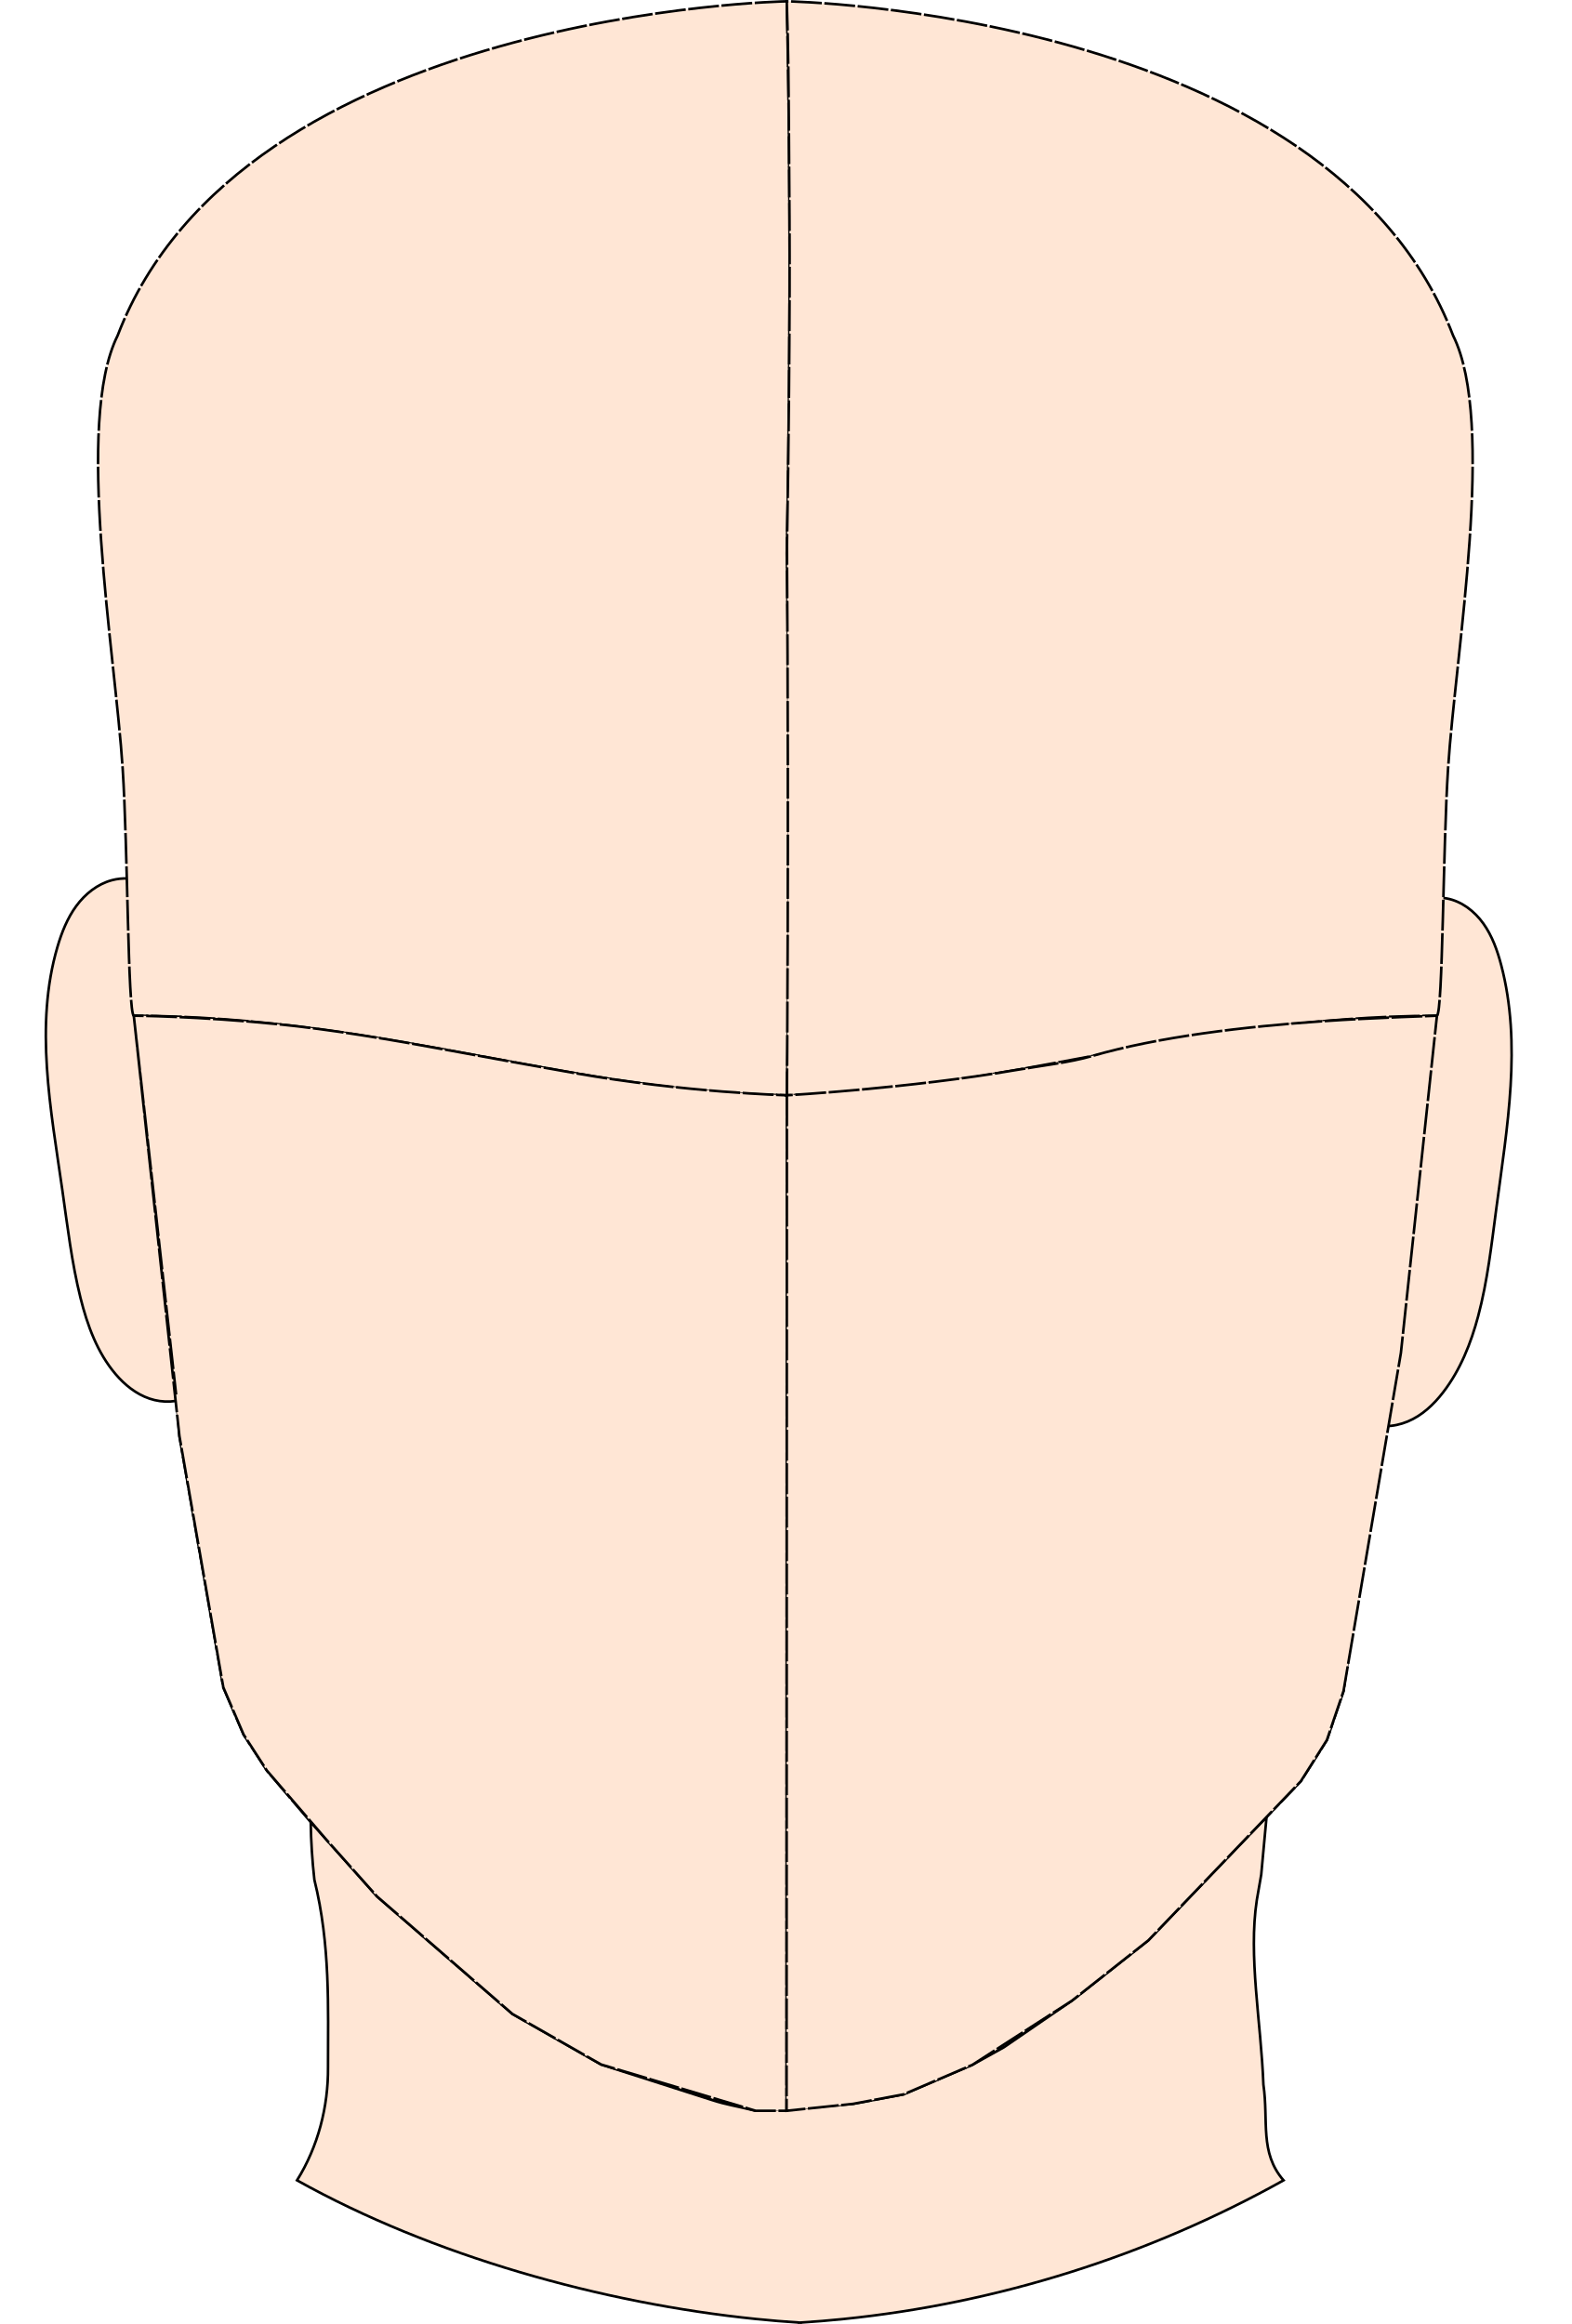
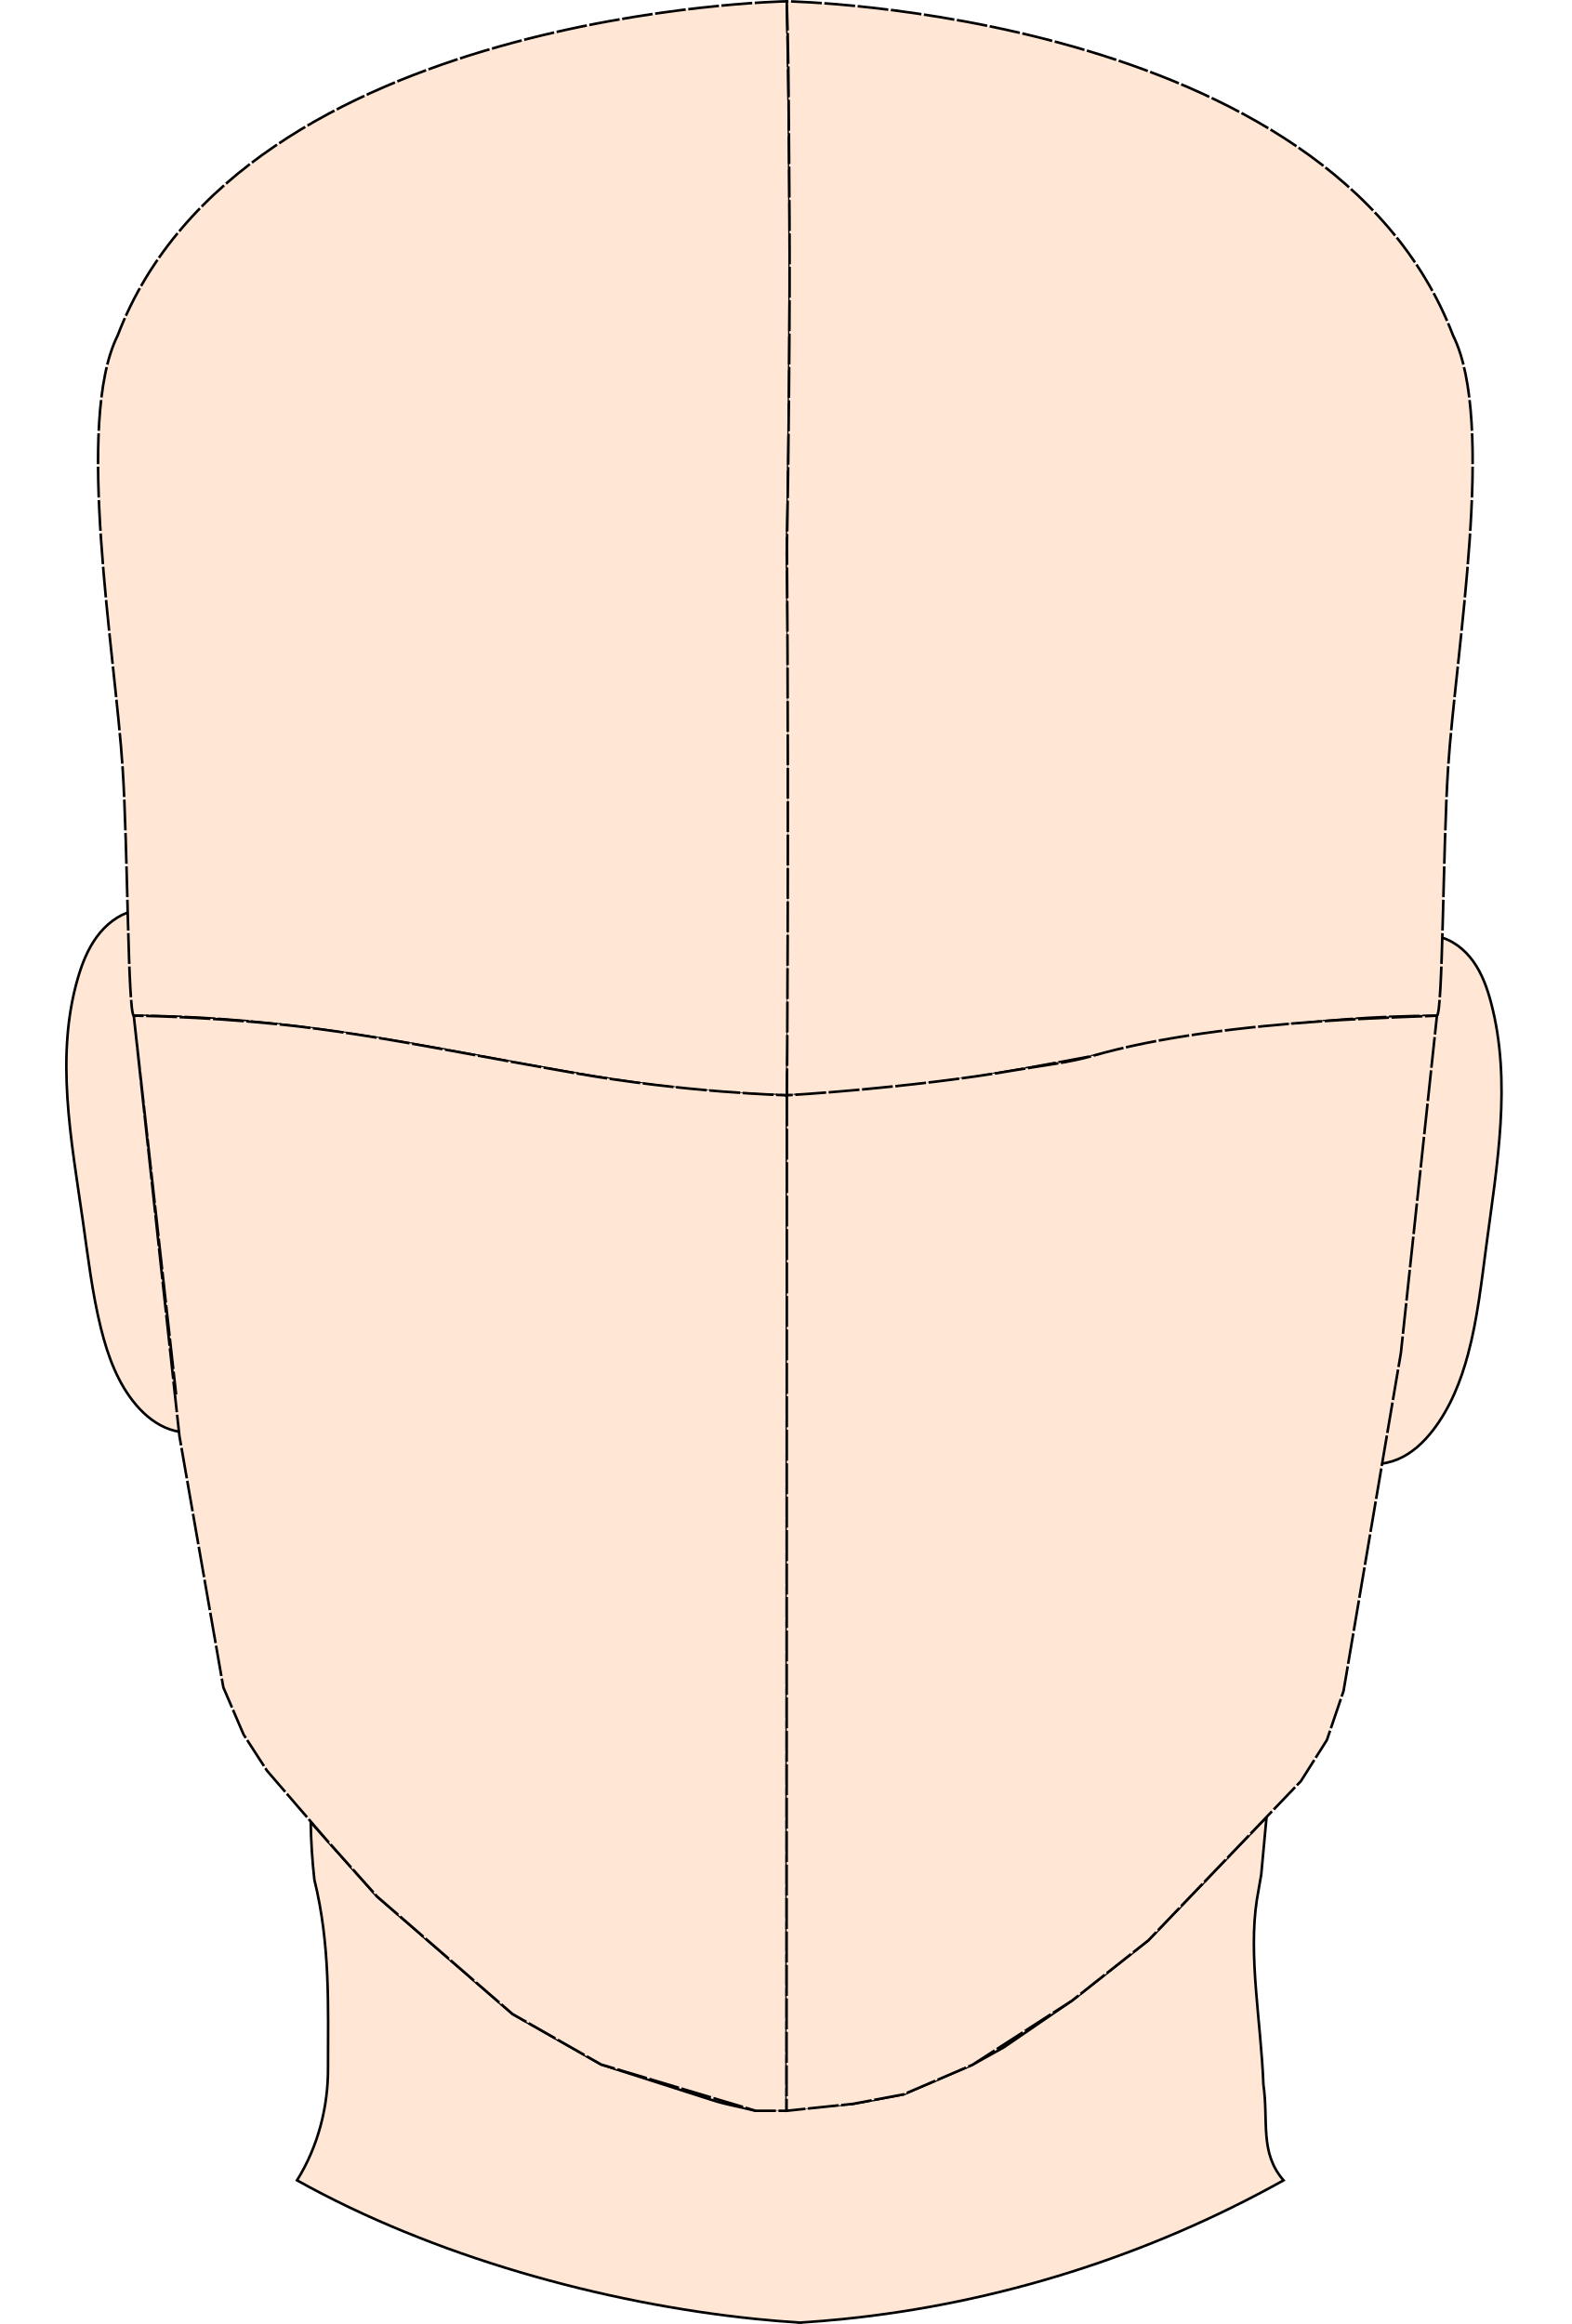
<svg xmlns="http://www.w3.org/2000/svg" width="161.869mm" height="239.343mm" viewBox="0 0 161.869 239.343" version="1.1" id="svg5" xml:space="preserve">
  <defs id="defs2" />
  <g id="layer1" style="display:inline" transform="translate(-24.72407,-9.168176)">
-     <path style="display:inline;opacity:1;fill:#ffe6d5;fill-opacity:1;fill-rule:evenodd;stroke:#000000;stroke-width:0.265;stroke-linejoin:bevel;stroke-dasharray:3.175, 0.265;stroke-dashoffset:0;stroke-opacity:1" d="m 42.518,148.5 c 0,0 38.565,61.975 63.605,61.863 25.04,-0.111 62.872,-61.863 62.872,-61.863 l -1.605,7.543 -2.494,14.308 -1.808,12.967 -1.714,5.05 -2.681,4.239 -3.535,3.689 -4.321,4.509 -1.767,1.844 -6.088,6.354 -7.855,6.203 -7.013,4.804 -3.243,1.804 -7.101,3.048 -5.181,0.973 -5.486,0.468 -4.558,0.248 -4.45,-1.09 -5.736,-1.839 -5.735,-1.839 -9.133,-5.206 -13.934,-12.094 -6.837,-7.667 -4.51,-5.301 -2.4,-3.709 -2.088,-4.863 -4.52,-25.872 z" id="path4252" />
-     <path style="display:inline;opacity:1;fill:#ffe6d5;fill-opacity:1;fill-rule:evenodd;stroke:#000000;stroke-width:0.265;stroke-opacity:1" d="m 174.746,107.843 c 0.507,-0.835 1.272,-1.51 2.163,-1.908 0.891,-0.399 1.904,-0.52 2.864,-0.342 1.535,0.285 2.862,1.311 3.771,2.58 0.909,1.269 1.442,2.768 1.84,4.278 2.142,8.137 0.609,16.721 -0.499,25.062 -0.494,3.721 -0.905,7.469 -1.87,11.097 -0.746,2.804 -1.844,5.558 -3.616,7.855 -0.969,1.257 -2.168,2.381 -3.632,2.994 -0.732,0.306 -1.522,0.481 -2.315,0.482 -0.794,0.002 -1.588,-0.17 -2.304,-0.513 -0.716,-0.343 -1.349,-0.854 -1.838,-1.479 -0.489,-0.625 -0.832,-1.36 -1.025,-2.129 -0.386,-1.539 -0.138,-3.158 0.157,-4.718 l 3.774,-19.964 2.53,-23.295" id="rightEar-2" transform="translate(-6.061805,-3.897387)" />
-     <path style="display:inline;opacity:1;fill:#ffe6d5;fill-opacity:1;fill-rule:evenodd;stroke:#000000;stroke-width:0.265;stroke-opacity:1" d="m 37.561,105.141 c -0.639,-0.911 -1.562,-1.62 -2.608,-2.002 -1.045,-0.382 -2.208,-0.434 -3.284,-0.149 -1.494,0.396 -2.769,1.421 -3.682,2.668 -0.913,1.247 -1.492,2.708 -1.928,4.19 -2.378,8.084 -0.693,16.72 0.499,25.062 0.531,3.715 0.962,7.455 1.87,11.097 0.704,2.822 1.73,5.641 3.616,7.855 0.941,1.105 2.114,2.051 3.488,2.519 1.374,0.469 2.939,0.414 4.23,-0.25 1.291,-0.664 2.239,-1.914 2.642,-3.308 0.403,-1.395 0.279,-2.88 0.114,-4.322 l -4.956,-43.359" id="rightEar" transform="translate(4.585396,-3.173965)" />
+     <path style="display:inline;opacity:1;fill:#ffe6d5;fill-opacity:1;fill-rule:evenodd;stroke:#000000;stroke-width:0.265;stroke-opacity:1" d="m 167.646,107.843 c 0.507,-0.835 1.272,-1.51 2.163,-1.908 0.891,-0.399 1.904,-0.52 2.864,-0.342 1.535,0.285 2.862,1.311 3.771,2.58 0.909,1.269 1.442,2.768 1.84,4.278 2.142,8.137 0.609,16.721 -0.499,25.062 -0.494,3.721 -0.905,7.469 -1.87,11.097 -0.746,2.804 -1.844,5.558 -3.616,7.855 -0.969,1.257 -2.168,2.381 -3.632,2.994 -0.732,0.306 -1.522,0.481 -2.315,0.482 -0.794,0.002 -1.588,-0.17 -2.304,-0.513 -0.716,-0.343 -1.349,-0.854 -1.838,-1.479 -0.489,-0.625 -0.832,-1.36 -1.025,-2.129 -0.386,-1.539 -0.138,-3.158 0.157,-4.718 l 3.774,-19.964 2.53,-23.295" id="rightEar" />
+     <path style="display:inline;opacity:1;fill:#ffe6d5;fill-opacity:1;fill-rule:evenodd;stroke:#000000;stroke-width:0.265;stroke-opacity:1" d="m 44.261,105.141 c -0.639,-0.911 -1.562,-1.62 -2.608,-2.002 -1.045,-0.382 -2.208,-0.434 -3.284,-0.149 -1.494,0.396 -2.769,1.421 -3.682,2.668 -0.913,1.247 -1.492,2.708 -1.928,4.19 -2.378,8.084 -0.693,16.72 0.499,25.062 0.531,3.715 0.962,7.455 1.87,11.097 0.704,2.822 1.73,5.641 3.616,7.855 0.941,1.105 2.114,2.051 3.488,2.519 1.374,0.469 2.939,0.414 4.23,-0.25 1.291,-0.664 2.239,-1.914 2.642,-3.308 0.403,-1.395 0.279,-2.88 0.114,-4.322 l -4.956,-43.359" id="leftEar" />
    <path id="neck" style="display:inline;opacity:1;fill:#ffe6d5;fill-opacity:1;fill-rule:evenodd;stroke:#000000;stroke-width:0.265;stroke-opacity:1" d="m 155.158,196.296 -12.176,12.707 -7.855,6.203 -7.013,4.804 -3.243,1.804 -7.101,3.048 -5.181,0.973 -5.486,0.468 c 0,0 -1.827,0.13 -4.558,0.248 -2.182,-0.532 -2.994,-0.623 -4.45,-1.09 l -11.471,-3.678 -9.133,-5.206 -13.934,-12.094 -6.837,-7.667 c 0.032,1.987 0.159,3.972 0.38,5.946 1.659,6.715 1.399,13.105 1.404,19.313 0.032,4.078 -1.032,8.18 -3.192,11.64 13.926,7.774 31.436,12.667 47.302,14.283 1.473,0.15 2.949,0.272 4.426,0.366 v 0.008 c 0.021,-0.001 0.042,-0.003 0.062,-0.004 0.021,0.001 0.042,0.003 0.062,0.004 v -0.008 c 1.477,-0.094 2.953,-0.216 4.426,-0.366 15.867,-1.615 31.393,-6.509 45.319,-14.283 -2.492,-2.87 -1.526,-6.091 -2.073,-9.853 -0.25,-6.516 -1.567,-13.219 -0.677,-19.027 0.15,-0.868 0.301,-1.735 0.452,-2.603 z" />
-     <path style="display:inline;opacity:1;fill:#ffe6d5;fill-opacity:1;fill-rule:evenodd;stroke:#000000;stroke-width:0.265;stroke-dasharray:3.175, 0.265;stroke-dashoffset:0;stroke-opacity:1" d="m 36.836,43.73 c -4.445,8.916 -0.258,32.565 0.52,44.583 0.535,8.254 0.533,25.138 1.145,25.46 25.713,0.105 44.953,7.867 67.261,8.196 0,0 0.488,-24.919 -0.014,-55.817 0,0 0.659,-28.092 0,-56.848 0,0 -56.13,0.976 -68.912,34.427 z" id="rightParietal" />
-     <path style="display:inline;fill:#ffe6d5;fill-opacity:1;fill-rule:evenodd;stroke:#000000;stroke-width:0.265;stroke-dasharray:3.175, 0.265;stroke-dashoffset:0;stroke-opacity:1" d="m 174.372,43.73 c 4.445,8.916 0.258,32.565 -0.52,44.583 -0.535,8.254 -0.533,25.138 -1.145,25.46 -25.713,0.105 -44.637,7.867 -66.945,8.196 0,0 0.221,-25.63 0.004,-56.621 0,0 0.229,-11.243 0.273,-26.224 0.007,-2.335 0.002,-4.797 -0.009,-7.325 -0.013,-2.827 -0.034,-5.734 -0.057,-8.635 -0.036,-4.611 -0.059,-9.15 -0.225,-13.861 0,0 55.842,0.976 68.624,34.427 z" id="rightParietal-6" />
-     <path style="display:none;opacity:1;fill:#ffe6d5;fill-opacity:1;fill-rule:evenodd;stroke:#000000;stroke-width:0.286;stroke-dasharray:3.433, 0.286;stroke-dashoffset:0;stroke-opacity:1" d="m 33.069,63.774 c 0,0 31.086,12 74.066,12.822 38.043,1.262 70.729,-12.721 70.729,-12.721 0,0 -0.226,-4.994 -1.119,-10.282 -0.787,-4.665 -2.923,-9.425 -3.213,-10.628 -44.895,-20.104 -90.444,-10.68 -137.444,0.766 0,0 -1.586,2.205 -2.522,8.518 -0.936,6.313 -0.497,11.526 -0.497,11.526 z" id="frontal" />
-     <path style="display:none;opacity:1;fill:#ffe6d5;fill-opacity:1;fill-rule:evenodd;stroke:#000000;stroke-width:0.241;stroke-dasharray:2.898, 0.241;stroke-dashoffset:0;stroke-opacity:1" d="m 33.069,63.774 c 0,0 12.97,19.194 14.081,30.475 1.075,10.918 -7.05,33.1 -7.05,33.1 l -2.222,-19.443 -0.316,-2.766 -1.768,-8.84 -0.85,-4.034 -0.997,-9.133 -0.815,-15.347 -0.062,-4.013" id="rightTemporal" />
-     <path style="display:none;opacity:1;fill:#ffe6d5;fill-opacity:1;fill-rule:evenodd;stroke:#000000;stroke-width:0.25;stroke-dasharray:3.001, 0.25;stroke-dashoffset:0;stroke-opacity:1" d="m 177.864,63.875 c 0,0 -12.612,19.082 -13.698,30.693 -1.085,11.612 8.049,36.569 8.049,36.569 l 1.065,-7.668 1.309,-14.526 3.124,-22.139 0.168,-4.81 -0.047,-12.046 0.03,-6.074" id="leftTemporal" />
-     <path style="fill:#ffe6d5;stroke:#000000;stroke-width:0.265;stroke-dasharray:3.18, 0.265" d="m 38.501,113.773 4.702,43.299 4.52,25.872 2.088,4.863 2.4,3.709 6.03,7.006 5.316,5.961 13.934,12.094 9.133,5.206 15.921,4.768 h 3.182 l 0.034,-104.583 c 0,0 -10.421,-0.267 -21.874,-2.288 -4.536,-0.8 -8.316,-1.494 -12.906,-2.339 -6.024,-1.109 -12.134,-2.148 -17.702,-2.702 -8.184,-0.815 -14.778,-0.867 -14.778,-0.867 l 4.36,39.013" id="path22" />
-     <path style="fill:#ffe6d5;stroke:#000000;stroke-width:0.265;stroke-dasharray:3.18, 0.265" d="m 105.762,121.969 -0.034,104.583 6.862,-0.716 5.181,-0.973 7.101,-3.048 10.255,-6.608 7.855,-6.203 12.176,-12.707 3.535,-3.689 2.681,-4.239 1.714,-5.05 5.907,-34.818 3.712,-34.727 c 0,0 -6.72,0.219 -11.653,0.558 -8.134,0.559 -16.979,1.593 -23.925,3.61 -2.205,0.64 -5.127,0.972 -7.813,1.433 -10.906,1.874 -23.555,2.595 -23.555,2.595 z" id="path23" />
+     <path style="display:inline;opacity:1;fill:#ffe6d5;fill-opacity:1;fill-rule:evenodd;stroke:#000000;stroke-width:0.265;stroke-dasharray:3.175, 0.265;stroke-dashoffset:0;stroke-opacity:1" d="m 36.836,43.73 c -4.445,8.916 -0.258,32.565 0.52,44.583 0.535,8.254 0.533,25.138 1.145,25.46 25.713,0.105 44.953,7.867 67.261,8.196 0,0 0.488,-24.919 -0.014,-55.817 0,0 0.659,-28.092 0,-56.848 0,0 -56.13,0.976 -68.912,34.427 z" id="leftParietal" />
+     <path style="display:inline;fill:#ffe6d5;fill-opacity:1;fill-rule:evenodd;stroke:#000000;stroke-width:0.265;stroke-dasharray:3.175, 0.265;stroke-dashoffset:0;stroke-opacity:1" d="m 174.372,43.73 c 4.445,8.916 0.258,32.565 -0.52,44.583 -0.535,8.254 -0.533,25.138 -1.145,25.46 -25.713,0.105 -44.637,7.867 -66.945,8.196 0,0 0.221,-25.63 0.004,-56.621 0,0 0.229,-11.243 0.273,-26.224 0.007,-2.335 0.002,-4.797 -0.009,-7.325 -0.013,-2.827 -0.034,-5.734 -0.057,-8.635 -0.036,-4.611 -0.059,-9.15 -0.225,-13.861 0,0 55.842,0.976 68.624,34.427 z" id="rightParietal" />
+     <path style="fill:#ffe6d5;stroke:#000000;stroke-width:0.265;stroke-dasharray:3.18, 0.265" d="m 38.501,113.773 4.702,43.299 4.52,25.872 2.088,4.863 2.4,3.709 6.03,7.006 5.316,5.961 13.934,12.094 9.133,5.206 15.921,4.768 h 3.182 l 0.034,-104.583 c 0,0 -10.421,-0.267 -21.874,-2.288 -4.536,-0.8 -8.316,-1.494 -12.906,-2.339 -6.024,-1.109 -12.134,-2.148 -17.702,-2.702 -8.184,-0.815 -14.778,-0.867 -14.778,-0.867 l 4.36,39.013" id="leftOccipital" />
+     <path style="display:inline;fill:#ffe6d5;stroke:#000000;stroke-width:0.265;stroke-dasharray:3.18, 0.265" d="m 105.762,121.969 -0.034,104.583 6.862,-0.716 5.181,-0.973 7.101,-3.048 10.255,-6.608 7.855,-6.203 12.176,-12.707 3.535,-3.689 2.681,-4.239 1.714,-5.05 5.907,-34.818 3.712,-34.727 c 0,0 -6.72,0.219 -11.653,0.558 -8.134,0.559 -16.979,1.593 -23.925,3.61 -2.205,0.64 -5.127,0.972 -7.813,1.433 -10.906,1.874 -23.555,2.595 -23.555,2.595 z" id="rightOccipital" />
  </g>
</svg>
